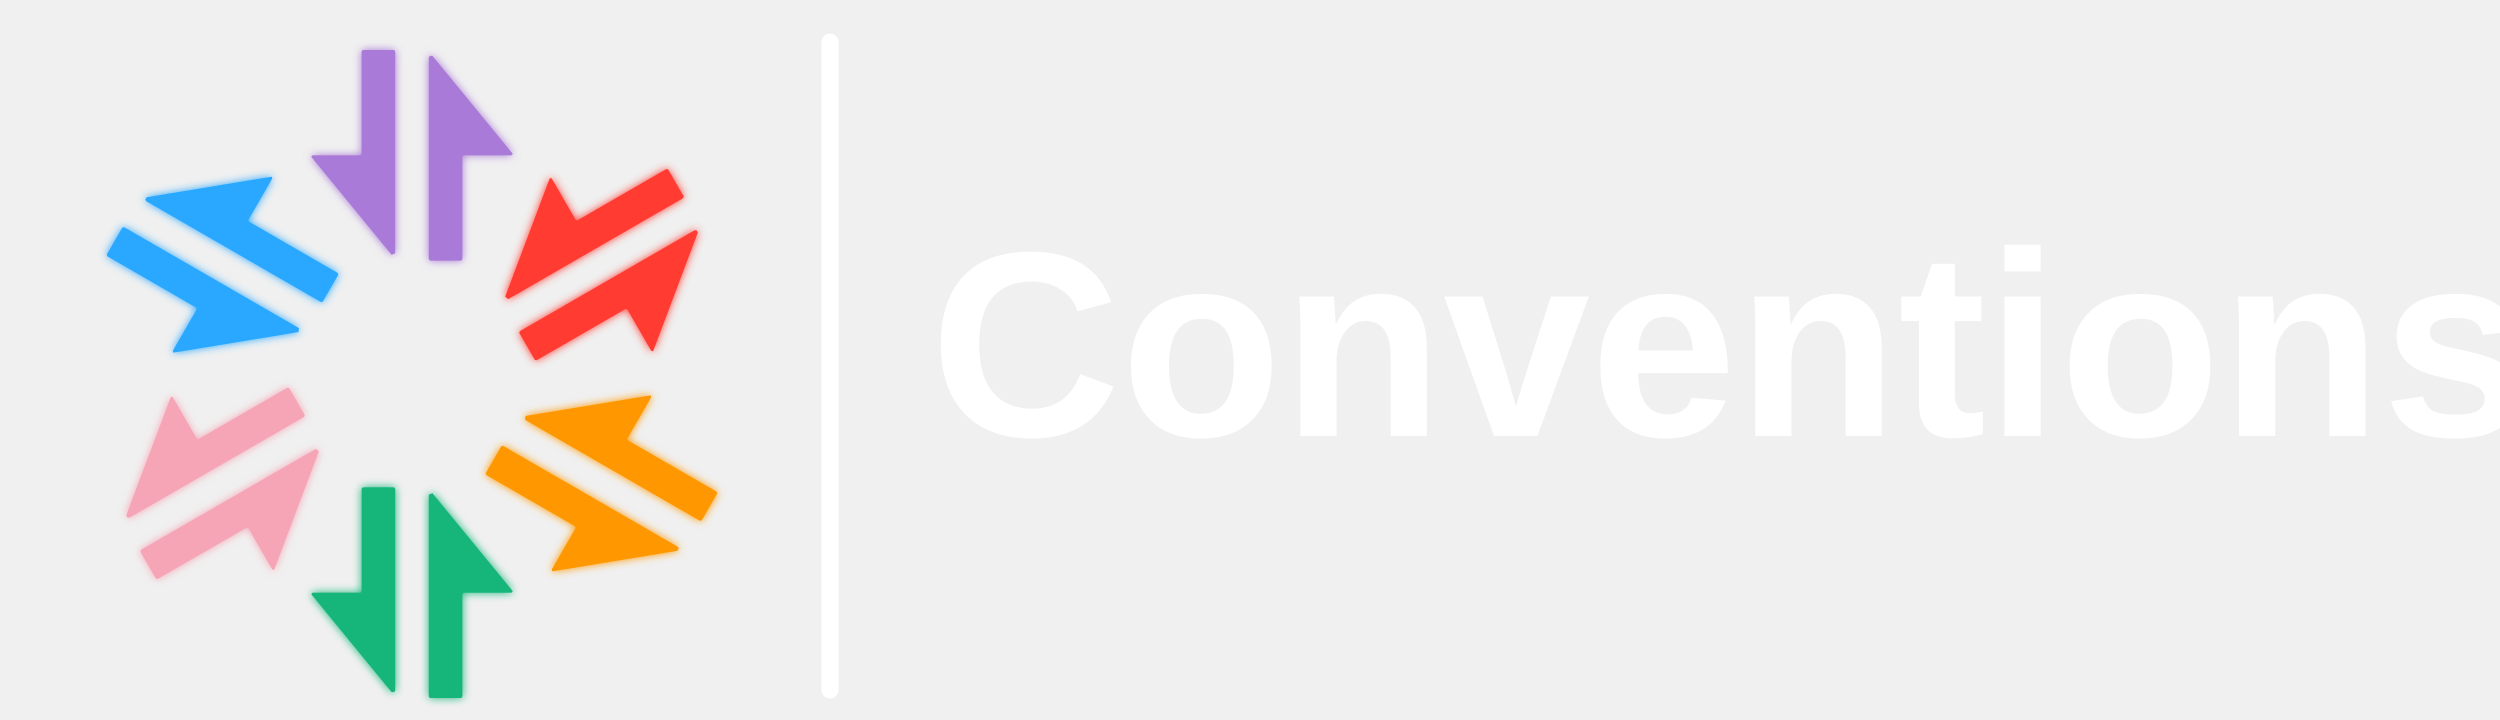
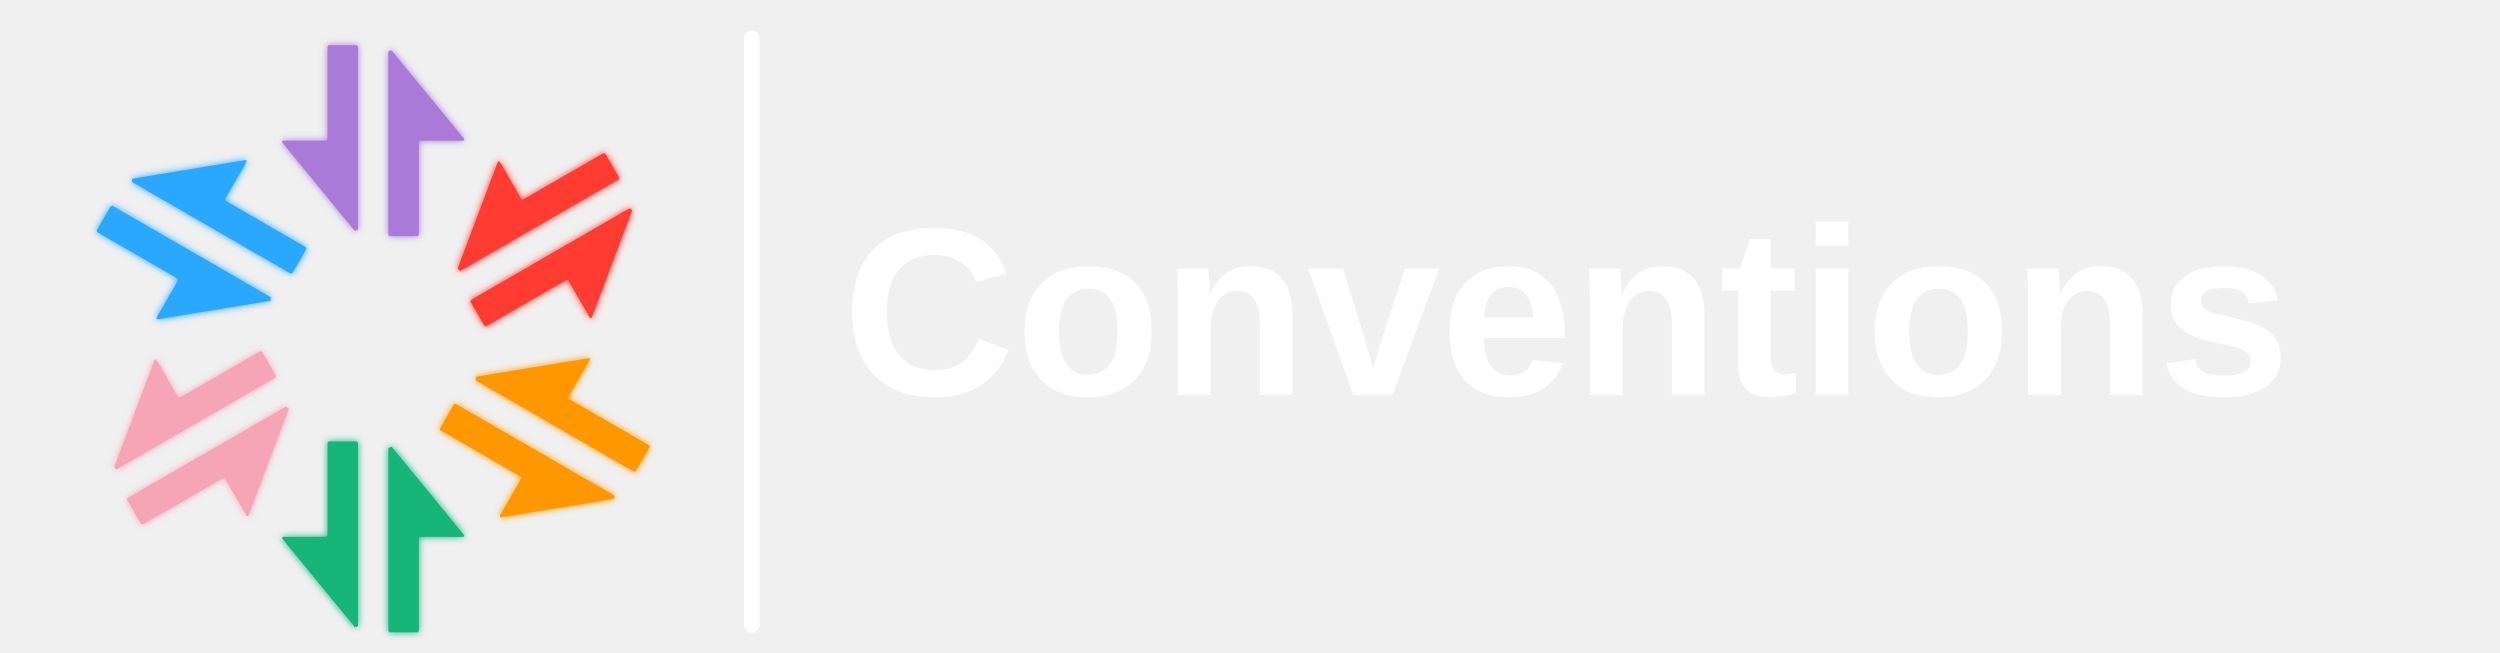
- <svg xmlns="http://www.w3.org/2000/svg" viewBox="175 250 1250 360">
+ <svg xmlns="http://www.w3.org/2000/svg" viewBox="175 250 1380 360">
  <defs>
    <filter id="wheelGlow" x="-20%" y="-20%" width="140%" height="140%">
      <feGaussianBlur stdDeviation="1.5" result="blur" />
      <feMerge>
        <feMergeNode in="blur" />
        <feMergeNode in="SourceGraphic" />
      </feMerge>
    </filter>
  </defs>
  <svg x="228.00" y="275.00" width="306.00" height="324.00" viewBox="295.651 289.25 208.698 221.5" overflow="visible">
    <g filter="url(#wheelGlow)">
      <g>
        <animateTransform attributeName="transform" type="rotate" from="0 400 400" to="360 400 400" dur="12s" repeatCount="indefinite" />
        <g transform="translate(400.00,361.25) rotate(0) scale(0.82,1)">
          <polygon points="-7.00,-2.50 -8.50,-2.00 -42.00,-35.50 -41.50,-36.00 -21.50,-36.00 -21.00,-36.50 -21.00,-71.50 -20.50,-72.00 -7.50,-72.00 -7.00,-71.50 -7.00,-2.50" fill="#A97AD7" />
          <polygon points="20.50,0.00 7.50,0.00 7.00,-0.50 7.00,-69.50 7.50,-70.00 8.50,-70.00 42.00,-36.50 41.50,-36.00 21.50,-36.00 21.00,-35.50 21.00,-0.50 20.50,0.00" fill="#A97AD7" />
        </g>
        <g transform="translate(433.59,380.62) rotate(60) scale(0.82,1)">
          <polygon points="-7.00,-2.50 -8.50,-2.00 -42.00,-35.50 -41.50,-36.00 -21.50,-36.00 -21.00,-36.50 -21.00,-71.50 -20.50,-72.00 -7.50,-72.00 -7.00,-71.50 -7.00,-2.50" fill="#FF3B30" />
          <polygon points="20.50,0.00 7.50,0.00 7.00,-0.50 7.00,-69.50 7.50,-70.00 8.50,-70.00 42.00,-36.50 41.50,-36.00 21.50,-36.00 21.00,-35.50 21.00,-0.50 20.50,0.00" fill="#FF3B30" />
        </g>
        <g transform="translate(433.59,419.38) rotate(120) scale(0.82,1)">
          <polygon points="-7.00,-2.50 -8.50,-2.00 -42.00,-35.50 -41.50,-36.00 -21.50,-36.00 -21.00,-36.50 -21.00,-71.50 -20.50,-72.00 -7.50,-72.00 -7.00,-71.50 -7.00,-2.50" fill="#FF9800" />
          <polygon points="20.50,0.00 7.50,0.00 7.00,-0.50 7.00,-69.50 7.50,-70.00 8.50,-70.00 42.00,-36.50 41.50,-36.00 21.50,-36.00 21.00,-35.50 21.00,-0.50 20.50,0.00" fill="#FF9800" />
        </g>
        <g transform="translate(400.00,438.75) rotate(180) scale(0.82,1)">
          <polygon points="-7.00,-2.50 -8.50,-2.00 -42.00,-35.50 -41.50,-36.00 -21.50,-36.00 -21.00,-36.50 -21.00,-71.50 -20.50,-72.00 -7.50,-72.00 -7.00,-71.50 -7.00,-2.50" fill="#18B57A" />
          <polygon points="20.50,0.00 7.50,0.00 7.00,-0.50 7.00,-69.50 7.50,-70.00 8.50,-70.00 42.00,-36.50 41.50,-36.00 21.50,-36.00 21.00,-35.50 21.00,-0.50 20.50,0.00" fill="#18B57A" />
        </g>
        <g transform="translate(366.41,419.38) rotate(240) scale(0.82,1)">
          <polygon points="-7.00,-2.50 -8.50,-2.00 -42.00,-35.50 -41.50,-36.00 -21.50,-36.00 -21.00,-36.50 -21.00,-71.50 -20.50,-72.00 -7.50,-72.00 -7.00,-71.50 -7.00,-2.50" fill="#F6A5B6" />
          <polygon points="20.50,0.00 7.50,0.00 7.00,-0.50 7.00,-69.50 7.50,-70.00 8.50,-70.00 42.00,-36.50 41.50,-36.00 21.50,-36.00 21.00,-35.50 21.00,-0.50 20.50,0.00" fill="#F6A5B6" />
        </g>
        <g transform="translate(366.41,380.62) rotate(300) scale(0.82,1)">
          <polygon points="-7.00,-2.50 -8.50,-2.00 -42.00,-35.50 -41.50,-36.00 -21.50,-36.00 -21.00,-36.50 -21.00,-71.50 -20.50,-72.00 -7.50,-72.00 -7.00,-71.50 -7.00,-2.50" fill="#29A8FF" />
          <polygon points="20.50,0.00 7.50,0.00 7.00,-0.50 7.00,-69.50 7.50,-70.00 8.50,-70.00 42.00,-36.50 41.50,-36.00 21.50,-36.00 21.00,-35.50 21.00,-0.50 20.50,0.00" fill="#29A8FF" />
        </g>
      </g>
    </g>
  </svg>
  <line x1="590" y1="271" x2="590" y2="595" stroke="white" stroke-width="8.5" stroke-linecap="round" />
  <text x="640" y="468" text-anchor="start" font-family="Montserrat, Avenir Next, Gotham, Arial, Helvetica, sans-serif" font-size="132" font-weight="700" fill="white">Conventions</text>
</svg>
